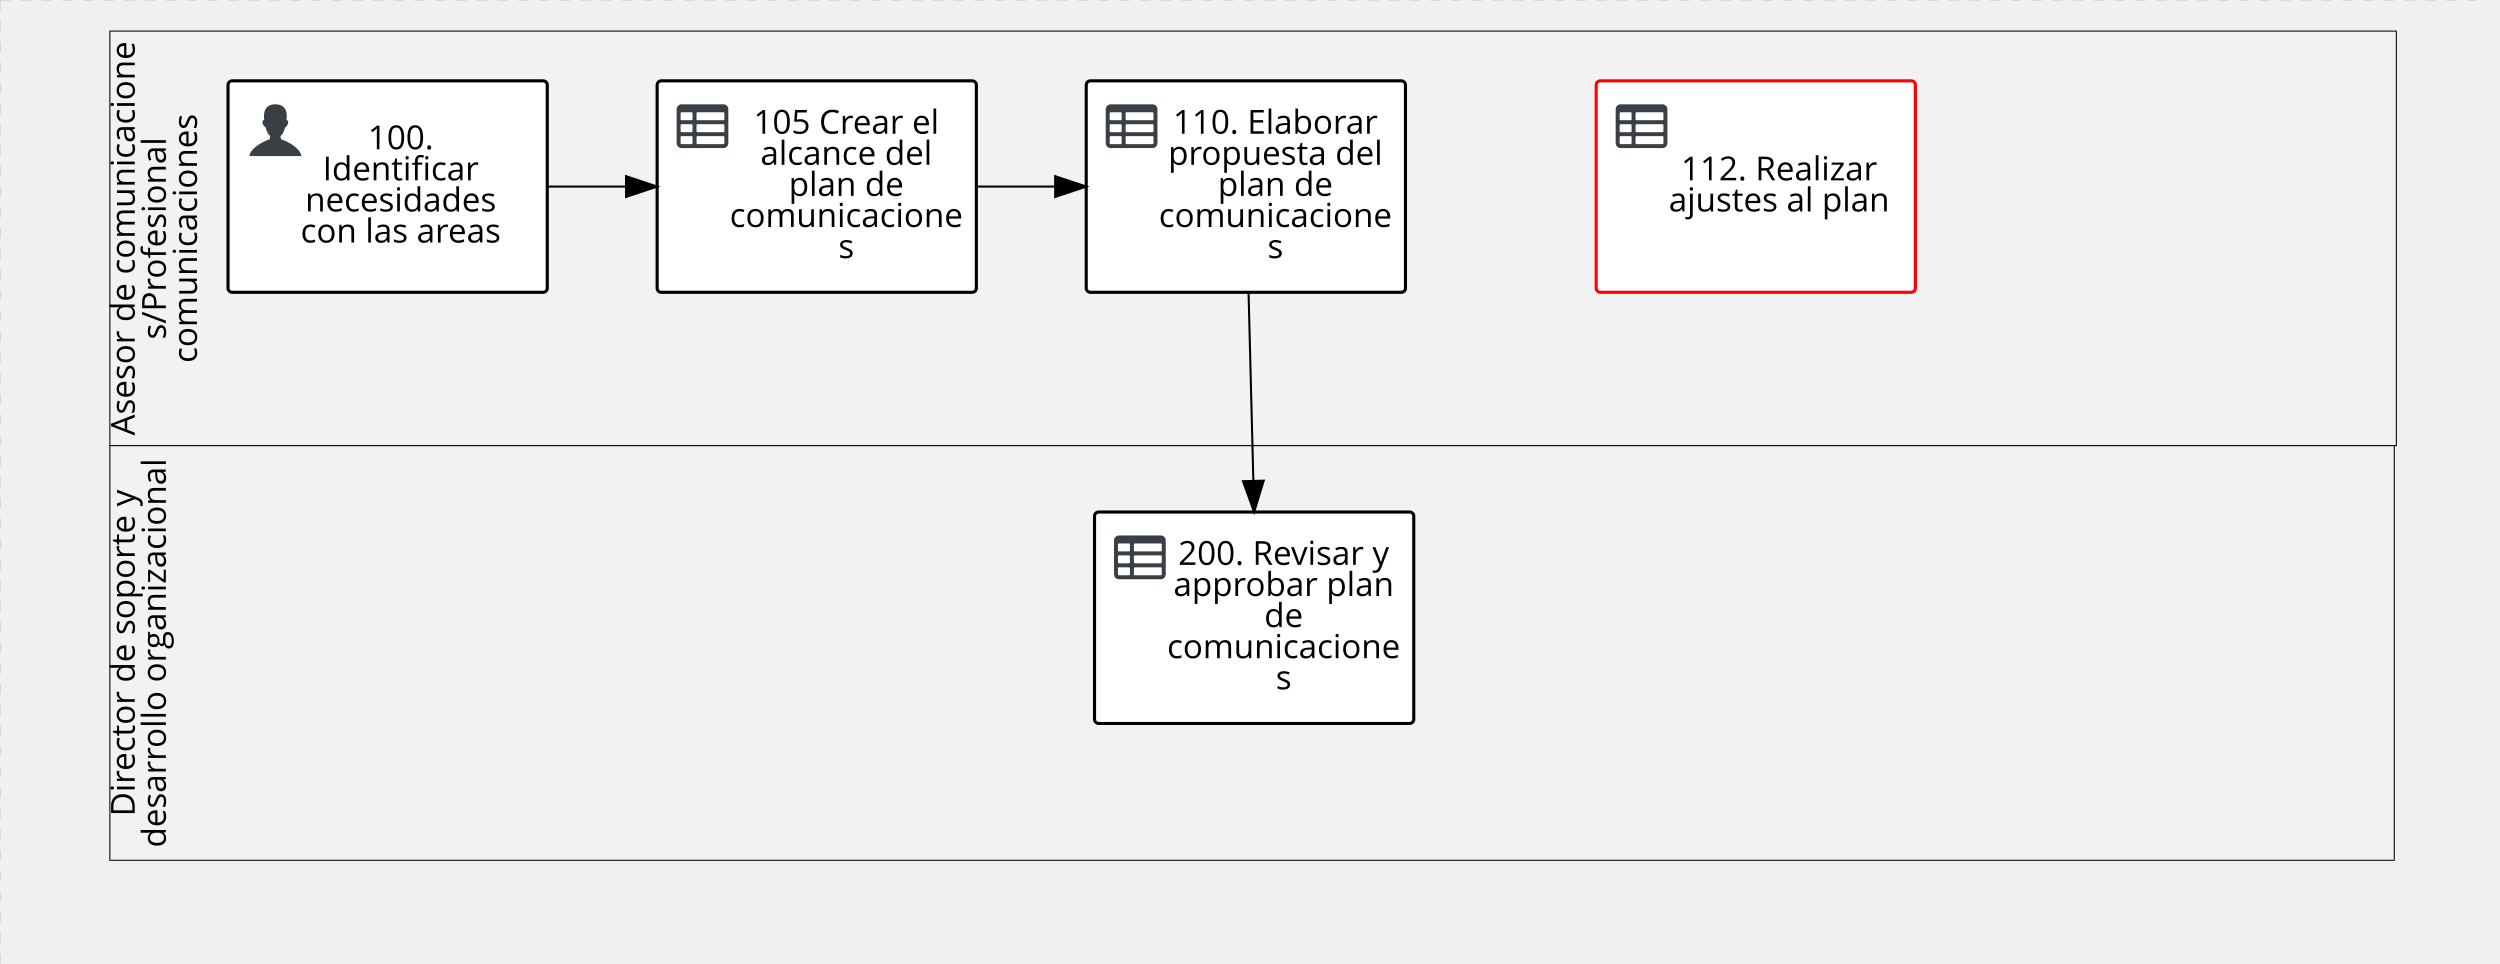
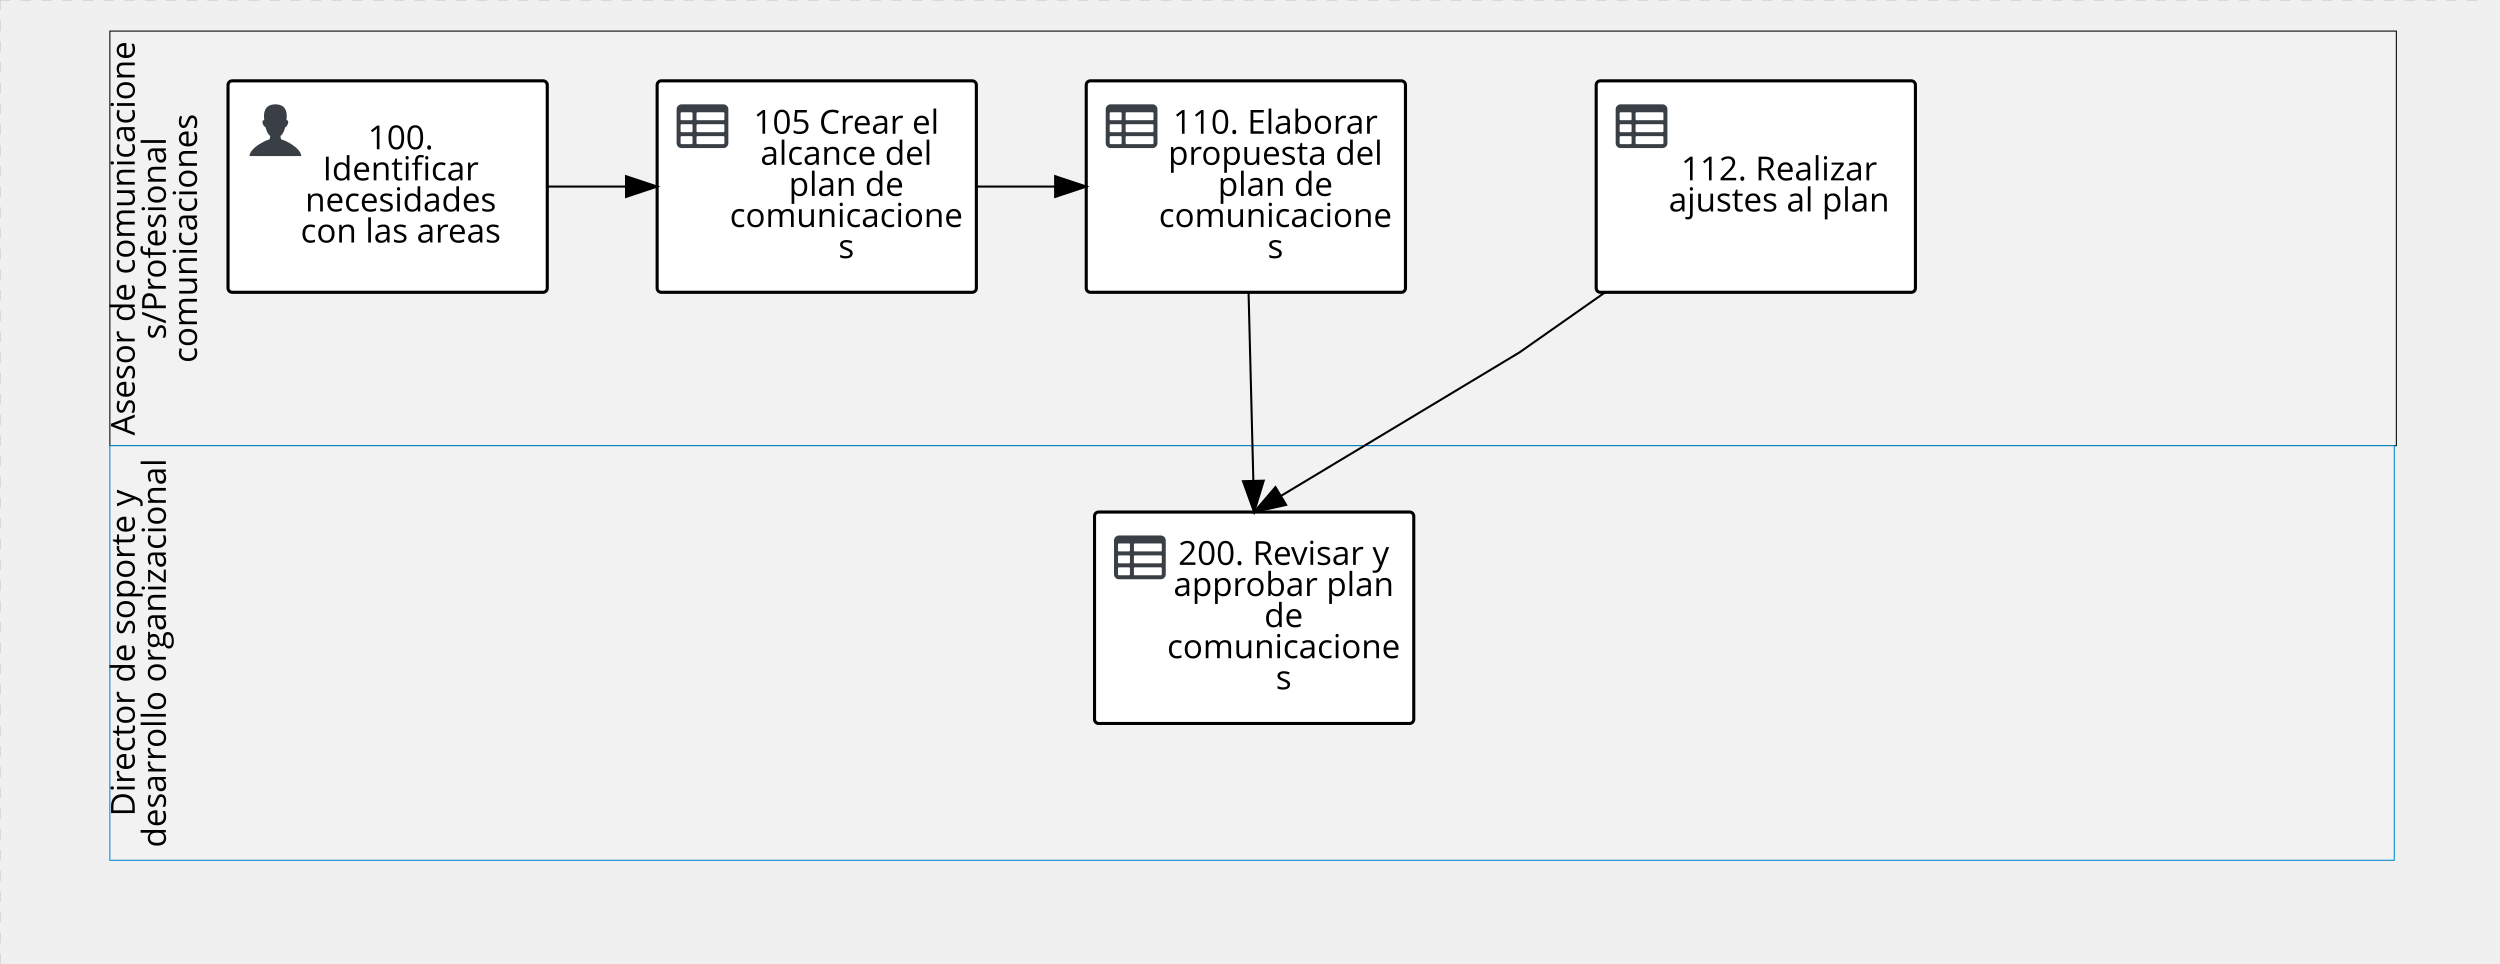
<svg xmlns="http://www.w3.org/2000/svg" version="1.1" width="1206" height="465" viewBox="0 0 1206 465">
  <defs />
  <g transform="matrix(1,0,0,1,0,0)">
    <g>
      <g>
        <g>
          <path fill="none" stroke="#d3d3d3" paint-order="fill stroke markers" d=" M 0 0 L 1200 0" stroke-miterlimit="10" stroke-opacity="0.8" stroke-dasharray="5" />
        </g>
        <g>
          <path fill="none" stroke="#d3d3d3" paint-order="fill stroke markers" d=" M 0 0 L 0 800" stroke-miterlimit="10" stroke-opacity="0.8" stroke-dasharray="5" />
        </g>
      </g>
      <g id="_B57488E7-6CBE-4FAA-9219-56307C9E62A7" bpmn2nodeid="_B57488E7-6CBE-4FAA-9219-56307C9E62A7" transform="matrix(1,0,0,1,53,15)">
        <g>
          <path fill="none" stroke="none" />
        </g>
        <g transform="matrix(1,0,0,1,0,0)">
          <path fill="#f2f2f2" stroke="none" id="_B57488E7-6CBE-4FAA-9219-56307C9E62A7?shapeType=BACKGROUND" paint-order="stroke fill markers" d=" M 0 0 L 1103 0 L 1103 200 L 0 200 L 0 0 Z Z" />
        </g>
        <g transform="matrix(1,0,0,1,0,0)">
          <path fill="none" stroke="rgb(0,0,0)" id="_B57488E7-6CBE-4FAA-9219-56307C9E62A7?shapeType=BORDER&amp;renderType=STROKE" paint-order="fill stroke markers" d=" M 0 0 L 1103 0 L 1103 200 L 0 200 L 0 0 Z Z" stroke-miterlimit="10" stroke-width="0.5" stroke-dasharray="" />
        </g>
        <g transform="matrix(-1.8369701987210297e-16,-1,1,-1.8369701987210297e-16,0,195.0742)">
          <text fill="#000000" stroke="none" font-family="Open Sans" font-size="12pt" font-style="normal" font-weight="normal" text-decoration="normal" x="95.074" y="12" text-anchor="middle" dominant-baseline="alphabetic">Asesor de comunicacione</text>
          <text fill="#000000" stroke="none" font-family="Open Sans" font-size="12pt" font-style="normal" font-weight="normal" text-decoration="normal" x="95.074" y="27" text-anchor="middle" dominant-baseline="alphabetic">          s/Profesional            </text>
          <text fill="#000000" stroke="none" font-family="Open Sans" font-size="12pt" font-style="normal" font-weight="normal" text-decoration="normal" x="95.074" y="42" text-anchor="middle" dominant-baseline="alphabetic">        comunicaciones         </text>
        </g>
        <g id="_AA0C87CB-521B-442E-9885-30118DCB7A72" bpmn2nodeid="_AA0C87CB-521B-442E-9885-30118DCB7A72" transform="matrix(1,0,0,1,57,24)">
          <g>
            <path fill="none" stroke="none" />
          </g>
          <g transform="matrix(1,0,0,1,0,0)">
            <path fill="#ffffff" stroke="none" id="_AA0C87CB-521B-442E-9885-30118DCB7A72?shapeType=BACKGROUND" paint-order="stroke fill markers" d=" M 2 0 L 152 0 L 152 0 A 2 2 0 0 1 154 2 L 154 100 L 154 100 A 2 2 0 0 1 152 102 L 2 102 L 2 102 A 2 2 0 0 1 0 100 L 0 2 L 0 2 A 2 2 0 0 1 2 0 Z" />
          </g>
          <g transform="matrix(1,0,0,1,0,0)">
            <path fill="none" stroke="rgb(0,0,0)" id="_AA0C87CB-521B-442E-9885-30118DCB7A72?shapeType=BORDER&amp;renderType=STROKE" paint-order="fill stroke markers" d=" M 2 0 L 152 0 L 152 0 A 2 2 0 0 1 154 2 L 154 100 L 154 100 A 2 2 0 0 1 152 102 L 2 102 L 2 102 A 2 2 0 0 1 0 100 L 0 2 L 0 2 A 2 2 0 0 1 2 0 Z" stroke-miterlimit="10" stroke-width="1.5" stroke-dasharray="" />
          </g>
          <g>
            <g transform="matrix(0.06,0,0,0.06,9.4,9.4)">
              <g transform="matrix(1,0,0,1,0,0)">
                <path fill="#393f44" stroke="none" id="_AA0C87CB-521B-442E-9885-30118DCB7A72_task__RvU5__iZSm" paint-order="stroke fill markers" d=" M 0 0 M 16 445.21 C 16 440.869 18.784 431.129 22.001 424.217 C 35.768 394.64 77.283 359.28 129 333.084 C 144.516 325.224 157.347 319.964 167.807 317.174 C 171.932 316.074 175.729 314.414 176.525 313.363 C 178.894 310.234 180.914 302.908 181.727 294.5 L 182.5 286.5 L 178.507 283.455 C 166.303 274.146 154.284 251.678 148.04 226.5 C 145.611 216.707 145.056 215.462 142.984 215.158 C 141.703 214.97 138.083 212.243 134.939 209.099 C 123.233 197.393 116.891 177.376 121.44 166.49 C 123.002 162.751 128.155 159.01 131.75 159.004 C 134.448 159 134.471 158.603 132.914 138.788 C 130.927 113.496 134.279 92.265 143.132 74.076 C 152.232 55.38 167.569 42.882 189.049 36.66 C 210.203 30.532 237.797 30.532 258.951 36.66 C 300.042 48.563 318.958 83.806 314.955 141 C 314.32 150.075 313.624 157.788 313.409 158.14 C 313.194 158.493 314.575 159.073 316.479 159.43 C 328.929 161.766 330.986 177.018 321.496 196.621 C 316.903 206.109 309.357 214.508 304.817 215.185 C 303.023 215.453 302.293 217.146 299.943 226.5 C 296.659 239.567 294.474 245.305 287.948 257.995 C 282.491 268.606 273.035 281.109 268.108 284.229 L 264.871 286.278 L 265.518 292.889 C 266.345 301.33 268.639 309.871 270.877 312.837 C 272.067 314.415 275.002 315.79 280.063 317.139 C 291.069 320.075 303.617 325.274 321 334.102 C 369.815 358.891 410.848 393.758 425.032 422.5 C 429.07 430.682 432 440.232 432 445.21 L 432 448 L 224 448 L 16 448 L 16 445.21 Z" />
              </g>
            </g>
          </g>
          <g transform="matrix(1,0,0,1,4.04,13.68)">
            <g transform="matrix(0.04,0,0,0.04,63.36,69.12)">
              <g transform="matrix(1,0,0,1,0,0)">
                <path fill="none" stroke="none" />
              </g>
              <g transform="matrix(1,0,0,1,0,0)">
                <path fill="none" stroke="none" />
              </g>
            </g>
          </g>
          <g transform="matrix(1,0,0,1,35,21)">
            <text fill="#000000" stroke="none" font-family="Open Sans" font-size="12pt" font-style="normal" font-weight="normal" text-decoration="normal" x="48.305" y="12" text-anchor="middle" dominant-baseline="alphabetic">       100.         </text>
            <text fill="#000000" stroke="none" font-family="Open Sans" font-size="12pt" font-style="normal" font-weight="normal" text-decoration="normal" x="48.305" y="27" text-anchor="middle" dominant-baseline="alphabetic">  Identificar   </text>
            <text fill="#000000" stroke="none" font-family="Open Sans" font-size="12pt" font-style="normal" font-weight="normal" text-decoration="normal" x="48.305" y="42" text-anchor="middle" dominant-baseline="alphabetic">necesidades </text>
            <text fill="#000000" stroke="none" font-family="Open Sans" font-size="12pt" font-style="normal" font-weight="normal" text-decoration="normal" x="48.305" y="57" text-anchor="middle" dominant-baseline="alphabetic">con las areas</text>
          </g>
        </g>
        <g id="_9E76448C-DA83-4A20-A2F2-3716A5D620CC" bpmn2nodeid="_9E76448C-DA83-4A20-A2F2-3716A5D620CC" transform="matrix(1,0,0,1,264,24)">
          <g>
            <path fill="none" stroke="none" />
          </g>
          <g transform="matrix(1,0,0,1,0,0)">
            <path fill="#ffffff" stroke="none" id="_9E76448C-DA83-4A20-A2F2-3716A5D620CC?shapeType=BACKGROUND" paint-order="stroke fill markers" d=" M 2 0 L 152 0 L 152 0 A 2 2 0 0 1 154 2 L 154 100 L 154 100 A 2 2 0 0 1 152 102 L 2 102 L 2 102 A 2 2 0 0 1 0 100 L 0 2 L 0 2 A 2 2 0 0 1 2 0 Z" />
          </g>
          <g transform="matrix(1,0,0,1,0,0)">
            <path fill="none" stroke="rgb(0,0,0)" id="_9E76448C-DA83-4A20-A2F2-3716A5D620CC?shapeType=BORDER&amp;renderType=STROKE" paint-order="fill stroke markers" d=" M 2 0 L 152 0 L 152 0 A 2 2 0 0 1 154 2 L 154 100 L 154 100 A 2 2 0 0 1 152 102 L 2 102 L 2 102 A 2 2 0 0 1 0 100 L 0 2 L 0 2 A 2 2 0 0 1 2 0 Z" stroke-miterlimit="10" stroke-width="1.5" stroke-dasharray="" />
          </g>
          <g>
            <g transform="matrix(0.06,0,0,0.06,9.4,9.4)">
              <g transform="matrix(1,0,0,1,0,0)">
                <path fill="#393f44" stroke="none" id="_9E76448C-DA83-4A20-A2F2-3716A5D620CC_task__l39e__3KHJ" paint-order="stroke fill markers" d=" M 0 0 M 128 344 L 128 296 C 128 293.7 127.2 291.8 125.8 290.2 C 124.4 288.6 122.4 288 120 288 L 40 288 C 37.7 288 35.8 288.8 34.2 290.2 C 32.6 291.6 32 293.7 32 296 L 32 344 C 32 346.3 32.8 348.2 34.2 349.8 C 35.6 351.4 37.6 352 40 352 L 120 352 C 122.3 352 124.2 351.2 125.8 349.8 C 127.4 348.4 128 346.3 128 344 Z M 0 0 M 128 248 L 128 200 C 128 197.7 127.2 195.8 125.8 194.2 C 124.4 192.6 122.4 192 120 192 L 40 192 C 37.7 192 35.8 192.8 34.2 194.2 C 32.6 195.6 32 197.7 32 200 L 32 248 C 32 250.3 32.8 252.2 34.2 253.8 C 35.6 255.4 37.6 256 40 256 L 120 256 C 122.3 256 124.2 255.2 125.8 253.8 C 127.4 252.4 128 250.3 128 248 Z M 0 0 M 376 352 C 378.3 352 380.2 351.2 381.8 349.8 C 383.4 348.4 384 346.4 384 344 L 384 296 C 384 293.7 383.2 291.8 381.8 290.2 C 380.4 288.6 378.4 288 376 288 L 168 288 C 165.7 288 163.8 288.8 162.2 290.2 C 160.6 291.6 160 293.6 160 296 L 160 344 C 160 346.3 160.8 348.2 162.2 349.8 C 163.6 351.4 165.6 352 168 352 L 376 352 Z M 0 0 M 128 152 L 128 104 C 128 101.7 127.2 99.8 125.8 98.2 C 124.4 96.6 122.3 96 120 96 L 40 96 C 37.7 96 35.8 96.8 34.2 98.2 C 32.6 99.6 32 101.7 32 104 L 32 152 C 32 154.3 32.8 156.2 34.2 157.8 C 35.6 159.4 37.6 160 40 160 L 120 160 C 122.3 160 124.2 159.2 125.8 157.8 C 127.4 156.4 128 154.3 128 152 Z M 0 0 M 376 256 C 378.3 256 380.2 255.2 381.8 253.8 C 383.4 252.4 384 250.4 384 248 L 384 200 C 384 197.7 383.2 195.8 381.8 194.2 C 380.4 192.6 378.4 192 376 192 L 168 192 C 165.7 192 163.8 192.8 162.2 194.2 C 160.6 195.6 160 197.6 160 200 L 160 248 C 160 250.3 160.8 252.2 162.2 253.8 C 163.6 255.4 165.6 256 168 256 L 376 256 Z M 0 0 M 376 160 C 378.3 160 380.2 159.2 381.8 157.8 C 383.4 156.4 384 154.4 384 152 L 384 104 C 384 101.7 383.2 99.8 381.8 98.2 C 380.4 96.6 378.3 96 376 96 L 168 96 C 165.7 96 163.8 96.8 162.2 98.2 C 160.6 99.6 160 101.6 160 104 L 160 152 C 160 154.3 160.8 156.2 162.2 157.8 C 163.6 159.4 165.6 160 168 160 L 376 160 Z M 0 0 M 416 72 L 416 344 C 416 355 412.1 364.4 404.2 372.2 C 396.3 380 387 384 376 384 L 40 384 C 29 384 19.6 380.1 11.8 372.2 C 4 364.3 0 355 0 344 L 0 72 C 0 61 3.9 51.6 11.8 43.8 C 19.7 36 29 32 40 32 L 376 32 C 387 32 396.4 35.9 404.2 43.8 C 412 51.7 416 61 416 72 Z" />
              </g>
            </g>
          </g>
          <g transform="matrix(1,0,0,1,35,13.5)">
            <text fill="#000000" stroke="none" font-family="Open Sans" font-size="12pt" font-style="normal" font-weight="normal" text-decoration="normal" x="56.246" y="12" text-anchor="middle" dominant-baseline="alphabetic">  105 Crear el    </text>
            <text fill="#000000" stroke="none" font-family="Open Sans" font-size="12pt" font-style="normal" font-weight="normal" text-decoration="normal" x="56.246" y="27" text-anchor="middle" dominant-baseline="alphabetic">   alcance del    </text>
            <text fill="#000000" stroke="none" font-family="Open Sans" font-size="12pt" font-style="normal" font-weight="normal" text-decoration="normal" x="56.246" y="42" text-anchor="middle" dominant-baseline="alphabetic">      plan de        </text>
            <text fill="#000000" stroke="none" font-family="Open Sans" font-size="12pt" font-style="normal" font-weight="normal" text-decoration="normal" x="56.246" y="57" text-anchor="middle" dominant-baseline="alphabetic">comunicacione</text>
            <text fill="#000000" stroke="none" font-family="Open Sans" font-size="12pt" font-style="normal" font-weight="normal" text-decoration="normal" x="56.246" y="72" text-anchor="middle" dominant-baseline="alphabetic">            s             </text>
          </g>
        </g>
        <g id="_88B4F1C8-AD17-4393-82B3-336D5BDE79D2" bpmn2nodeid="_88B4F1C8-AD17-4393-82B3-336D5BDE79D2" transform="matrix(1,0,0,1,471,24)">
          <g>
            <path fill="none" stroke="none" />
          </g>
          <g transform="matrix(1,0,0,1,0,0)">
            <path fill="#ffffff" stroke="none" id="_88B4F1C8-AD17-4393-82B3-336D5BDE79D2?shapeType=BACKGROUND" paint-order="stroke fill markers" d=" M 2 0 L 152 0 L 152 0 A 2 2 0 0 1 154 2 L 154 100 L 154 100 A 2 2 0 0 1 152 102 L 2 102 L 2 102 A 2 2 0 0 1 0 100 L 0 2 L 0 2 A 2 2 0 0 1 2 0 Z" />
          </g>
          <g transform="matrix(1,0,0,1,0,0)">
            <path fill="none" stroke="rgb(0,0,0)" id="_88B4F1C8-AD17-4393-82B3-336D5BDE79D2?shapeType=BORDER&amp;renderType=STROKE" paint-order="fill stroke markers" d=" M 2 0 L 152 0 L 152 0 A 2 2 0 0 1 154 2 L 154 100 L 154 100 A 2 2 0 0 1 152 102 L 2 102 L 2 102 A 2 2 0 0 1 0 100 L 0 2 L 0 2 A 2 2 0 0 1 2 0 Z" stroke-miterlimit="10" stroke-width="1.5" stroke-dasharray="" />
          </g>
          <g>
            <g transform="matrix(0.06,0,0,0.06,9.4,9.4)">
              <g transform="matrix(1,0,0,1,0,0)">
                <path fill="#393f44" stroke="none" id="_88B4F1C8-AD17-4393-82B3-336D5BDE79D2_task__l39e__3KHJ" paint-order="stroke fill markers" d=" M 0 0 M 128 344 L 128 296 C 128 293.7 127.2 291.8 125.8 290.2 C 124.4 288.6 122.4 288 120 288 L 40 288 C 37.7 288 35.8 288.8 34.2 290.2 C 32.6 291.6 32 293.7 32 296 L 32 344 C 32 346.3 32.8 348.2 34.2 349.8 C 35.6 351.4 37.6 352 40 352 L 120 352 C 122.3 352 124.2 351.2 125.8 349.8 C 127.4 348.4 128 346.3 128 344 Z M 0 0 M 128 248 L 128 200 C 128 197.7 127.2 195.8 125.8 194.2 C 124.4 192.6 122.4 192 120 192 L 40 192 C 37.7 192 35.8 192.8 34.2 194.2 C 32.6 195.6 32 197.7 32 200 L 32 248 C 32 250.3 32.8 252.2 34.2 253.8 C 35.6 255.4 37.6 256 40 256 L 120 256 C 122.3 256 124.2 255.2 125.8 253.8 C 127.4 252.4 128 250.3 128 248 Z M 0 0 M 376 352 C 378.3 352 380.2 351.2 381.8 349.8 C 383.4 348.4 384 346.4 384 344 L 384 296 C 384 293.7 383.2 291.8 381.8 290.2 C 380.4 288.6 378.4 288 376 288 L 168 288 C 165.7 288 163.8 288.8 162.2 290.2 C 160.6 291.6 160 293.6 160 296 L 160 344 C 160 346.3 160.8 348.2 162.2 349.8 C 163.6 351.4 165.6 352 168 352 L 376 352 Z M 0 0 M 128 152 L 128 104 C 128 101.7 127.2 99.8 125.8 98.2 C 124.4 96.6 122.3 96 120 96 L 40 96 C 37.7 96 35.8 96.8 34.2 98.2 C 32.6 99.6 32 101.7 32 104 L 32 152 C 32 154.3 32.8 156.2 34.2 157.8 C 35.6 159.4 37.6 160 40 160 L 120 160 C 122.3 160 124.2 159.2 125.8 157.8 C 127.4 156.4 128 154.3 128 152 Z M 0 0 M 376 256 C 378.3 256 380.2 255.2 381.8 253.8 C 383.4 252.4 384 250.4 384 248 L 384 200 C 384 197.7 383.2 195.8 381.8 194.2 C 380.4 192.6 378.4 192 376 192 L 168 192 C 165.7 192 163.8 192.8 162.2 194.2 C 160.6 195.6 160 197.6 160 200 L 160 248 C 160 250.3 160.8 252.2 162.2 253.8 C 163.6 255.4 165.6 256 168 256 L 376 256 Z M 0 0 M 376 160 C 378.3 160 380.2 159.2 381.8 157.8 C 383.4 156.4 384 154.4 384 152 L 384 104 C 384 101.7 383.2 99.8 381.8 98.2 C 380.4 96.6 378.3 96 376 96 L 168 96 C 165.7 96 163.8 96.8 162.2 98.2 C 160.6 99.6 160 101.6 160 104 L 160 152 C 160 154.3 160.8 156.2 162.2 157.8 C 163.6 159.4 165.6 160 168 160 L 376 160 Z M 0 0 M 416 72 L 416 344 C 416 355 412.1 364.4 404.2 372.2 C 396.3 380 387 384 376 384 L 40 384 C 29 384 19.6 380.1 11.8 372.2 C 4 364.3 0 355 0 344 L 0 72 C 0 61 3.9 51.6 11.8 43.8 C 19.7 36 29 32 40 32 L 376 32 C 387 32 396.4 35.9 404.2 43.8 C 412 51.7 416 61 416 72 Z" />
              </g>
            </g>
          </g>
          <g transform="matrix(1,0,0,1,35,13.5)">
            <text fill="#000000" stroke="none" font-family="Open Sans" font-size="12pt" font-style="normal" font-weight="normal" text-decoration="normal" x="56.246" y="12" text-anchor="middle" dominant-baseline="alphabetic"> 110. Elaborar  </text>
            <text fill="#000000" stroke="none" font-family="Open Sans" font-size="12pt" font-style="normal" font-weight="normal" text-decoration="normal" x="56.246" y="27" text-anchor="middle" dominant-baseline="alphabetic">propuesta del  </text>
            <text fill="#000000" stroke="none" font-family="Open Sans" font-size="12pt" font-style="normal" font-weight="normal" text-decoration="normal" x="56.246" y="42" text-anchor="middle" dominant-baseline="alphabetic">      plan de        </text>
            <text fill="#000000" stroke="none" font-family="Open Sans" font-size="12pt" font-style="normal" font-weight="normal" text-decoration="normal" x="56.246" y="57" text-anchor="middle" dominant-baseline="alphabetic">comunicacione</text>
            <text fill="#000000" stroke="none" font-family="Open Sans" font-size="12pt" font-style="normal" font-weight="normal" text-decoration="normal" x="56.246" y="72" text-anchor="middle" dominant-baseline="alphabetic">            s             </text>
          </g>
        </g>
        <g id="_AE911567-8639-4B0E-9600-5A6CE1C5CB12" bpmn2nodeid="_AE911567-8639-4B0E-9600-5A6CE1C5CB12" transform="matrix(1,0,0,1,717,24)">
          <g>
            <path fill="none" stroke="none" />
          </g>
          <g transform="matrix(1,0,0,1,0,0)">
            <path fill="#ffffff" stroke="none" id="_AE911567-8639-4B0E-9600-5A6CE1C5CB12?shapeType=BACKGROUND" paint-order="stroke fill markers" d=" M 2 0 L 152 0 L 152 0 A 2 2 0 0 1 154 2 L 154 100 L 154 100 A 2 2 0 0 1 152 102 L 2 102 L 2 102 A 2 2 0 0 1 0 100 L 0 2 L 0 2 A 2 2 0 0 1 2 0 Z" />
          </g>
          <g transform="matrix(1,0,0,1,0,0)">
-             <path fill="none" stroke="rgb(255,0,0)" id="_AE911567-8639-4B0E-9600-5A6CE1C5CB12?shapeType=BORDER&amp;renderType=STROKE" paint-order="fill stroke markers" d=" M 2 0 L 152 0 L 152 0 A 2 2 0 0 1 154 2 L 154 100 L 154 100 A 2 2 0 0 1 152 102 L 2 102 L 2 102 A 2 2 0 0 1 0 100 L 0 2 L 0 2 A 2 2 0 0 1 2 0 Z" stroke-miterlimit="10" stroke-width="1.5" stroke-dasharray="" />
+             <path fill="none" stroke="rgb(0,0,0)" id="_AE911567-8639-4B0E-9600-5A6CE1C5CB12?shapeType=BORDER&amp;renderType=STROKE" paint-order="fill stroke markers" d=" M 2 0 L 152 0 L 152 0 A 2 2 0 0 1 154 2 L 154 100 L 154 100 A 2 2 0 0 1 152 102 L 2 102 L 2 102 A 2 2 0 0 1 0 100 L 0 2 L 0 2 A 2 2 0 0 1 2 0 Z" stroke-miterlimit="10" stroke-width="1.5" stroke-dasharray="" />
          </g>
          <g>
            <g transform="matrix(0.06,0,0,0.06,9.4,9.4)">
              <g transform="matrix(1,0,0,1,0,0)">
                <path fill="#393f44" stroke="none" id="_AE911567-8639-4B0E-9600-5A6CE1C5CB12_task__l39e__3KHJ" paint-order="stroke fill markers" d=" M 0 0 M 128 344 L 128 296 C 128 293.7 127.2 291.8 125.8 290.2 C 124.4 288.6 122.4 288 120 288 L 40 288 C 37.7 288 35.8 288.8 34.2 290.2 C 32.6 291.6 32 293.7 32 296 L 32 344 C 32 346.3 32.8 348.2 34.2 349.8 C 35.6 351.4 37.6 352 40 352 L 120 352 C 122.3 352 124.2 351.2 125.8 349.8 C 127.4 348.4 128 346.3 128 344 Z M 0 0 M 128 248 L 128 200 C 128 197.7 127.2 195.8 125.8 194.2 C 124.4 192.6 122.4 192 120 192 L 40 192 C 37.7 192 35.8 192.8 34.2 194.2 C 32.6 195.6 32 197.7 32 200 L 32 248 C 32 250.3 32.8 252.2 34.2 253.8 C 35.6 255.4 37.6 256 40 256 L 120 256 C 122.3 256 124.2 255.2 125.8 253.8 C 127.4 252.4 128 250.3 128 248 Z M 0 0 M 376 352 C 378.3 352 380.2 351.2 381.8 349.8 C 383.4 348.4 384 346.4 384 344 L 384 296 C 384 293.7 383.2 291.8 381.8 290.2 C 380.4 288.6 378.4 288 376 288 L 168 288 C 165.7 288 163.8 288.8 162.2 290.2 C 160.6 291.6 160 293.6 160 296 L 160 344 C 160 346.3 160.8 348.2 162.2 349.8 C 163.6 351.4 165.6 352 168 352 L 376 352 Z M 0 0 M 128 152 L 128 104 C 128 101.7 127.2 99.8 125.8 98.2 C 124.4 96.6 122.3 96 120 96 L 40 96 C 37.7 96 35.8 96.8 34.2 98.2 C 32.6 99.6 32 101.7 32 104 L 32 152 C 32 154.3 32.8 156.2 34.2 157.8 C 35.6 159.4 37.6 160 40 160 L 120 160 C 122.3 160 124.2 159.2 125.8 157.8 C 127.4 156.4 128 154.3 128 152 Z M 0 0 M 376 256 C 378.3 256 380.2 255.2 381.8 253.8 C 383.4 252.4 384 250.4 384 248 L 384 200 C 384 197.7 383.2 195.8 381.8 194.2 C 380.4 192.6 378.4 192 376 192 L 168 192 C 165.7 192 163.8 192.8 162.2 194.2 C 160.6 195.6 160 197.6 160 200 L 160 248 C 160 250.3 160.8 252.2 162.2 253.8 C 163.6 255.4 165.6 256 168 256 L 376 256 Z M 0 0 M 376 160 C 378.3 160 380.2 159.2 381.8 157.8 C 383.4 156.4 384 154.4 384 152 L 384 104 C 384 101.7 383.2 99.8 381.8 98.2 C 380.4 96.6 378.3 96 376 96 L 168 96 C 165.7 96 163.8 96.8 162.2 98.2 C 160.6 99.6 160 101.6 160 104 L 160 152 C 160 154.3 160.8 156.2 162.2 157.8 C 163.6 159.4 165.6 160 168 160 L 376 160 Z M 0 0 M 416 72 L 416 344 C 416 355 412.1 364.4 404.2 372.2 C 396.3 380 387 384 376 384 L 40 384 C 29 384 19.6 380.1 11.8 372.2 C 4 364.3 0 355 0 344 L 0 72 C 0 61 3.9 51.6 11.8 43.8 C 19.7 36 29 32 40 32 L 376 32 C 387 32 396.4 35.9 404.2 43.8 C 412 51.7 416 61 416 72 Z" />
              </g>
            </g>
          </g>
          <g transform="matrix(1,0,0,1,35,36)">
            <text fill="#000000" stroke="none" font-family="Open Sans" font-size="12pt" font-style="normal" font-weight="normal" text-decoration="normal" x="53.242" y="12" text-anchor="middle" dominant-baseline="alphabetic"> 112. Realizar  </text>
            <text fill="#000000" stroke="none" font-family="Open Sans" font-size="12pt" font-style="normal" font-weight="normal" text-decoration="normal" x="53.242" y="27" text-anchor="middle" dominant-baseline="alphabetic">ajustes al plan</text>
          </g>
        </g>
      </g>
      <g id="_BFB9A08E-5C65-401A-9EE9-E85DB8EE0910" bpmn2nodeid="_BFB9A08E-5C65-401A-9EE9-E85DB8EE0910" transform="matrix(1,0,0,1,0,0)">
        <g>
          <path fill="none" stroke="#000000" paint-order="fill stroke markers" d=" M 264 90 L 302 90" stroke-miterlimit="10" stroke-dasharray="" />
        </g>
        <g transform="matrix(1,0,0,1,264,90)" />
        <g transform="matrix(6.123233995736766e-17,1,-1,6.123233995736766e-17,317,85)">
          <path fill="#000000" stroke="#000000" paint-order="fill stroke markers" d=" M 10 15 L 0 15 L 5 0 Z" stroke-miterlimit="10" stroke-dasharray="" />
        </g>
        <g transform="matrix(1,0,0,1,264,80)" />
      </g>
      <g id="_06E6D089-E6CB-4995-8D7F-7D272E4B48BE" bpmn2nodeid="_06E6D089-E6CB-4995-8D7F-7D272E4B48BE" transform="matrix(1,0,0,1,0,0)">
        <g>
          <path fill="none" stroke="#000000" paint-order="fill stroke markers" d=" M 471 90 L 509 90" stroke-miterlimit="10" stroke-dasharray="" />
        </g>
        <g transform="matrix(1,0,0,1,471,90)" />
        <g transform="matrix(6.123233995736766e-17,1,-1,6.123233995736766e-17,524,85)">
          <path fill="#000000" stroke="#000000" paint-order="fill stroke markers" d=" M 10 15 L 0 15 L 5 0 Z" stroke-miterlimit="10" stroke-dasharray="" />
        </g>
        <g transform="matrix(1,0,0,1,471,80)" />
      </g>
      <g id="_057572DE-79F4-4D74-9EE0-8F8645384F76" bpmn2nodeid="_057572DE-79F4-4D74-9EE0-8F8645384F76" transform="matrix(1,0,0,1,53,215)">
        <g>
          <path fill="none" stroke="none" />
        </g>
        <g transform="matrix(1,0,0,1,0,0)">
          <path fill="#f2f2f2" stroke="none" id="_057572DE-79F4-4D74-9EE0-8F8645384F76?shapeType=BACKGROUND" paint-order="stroke fill markers" d=" M 0 0 L 1102 0 L 1102 200 L 0 200 L 0 0 Z Z" />
        </g>
        <g transform="matrix(1,0,0,1,0,0)">
-           <path fill="none" stroke="rgb(0,0,0)" id="_057572DE-79F4-4D74-9EE0-8F8645384F76?shapeType=BORDER&amp;renderType=STROKE" paint-order="fill stroke markers" d=" M 0 0 L 1102 0 L 1102 200 L 0 200 L 0 0 Z Z" stroke-miterlimit="10" stroke-width="0.5" stroke-dasharray="" />
+           <path fill="none" stroke="rgb(0,136,206)" id="_057572DE-79F4-4D74-9EE0-8F8645384F76?shapeType=BORDER&amp;renderType=STROKE" paint-order="fill stroke markers" d=" M 0 0 L 1102 0 L 1102 200 L 0 200 L 0 0 Z Z" stroke-miterlimit="10" stroke-width="0.5" stroke-dasharray="" />
        </g>
        <g transform="matrix(-1.8369701987210297e-16,-1,1,-1.8369701987210297e-16,0,193.8398)">
          <text fill="#000000" stroke="none" font-family="Open Sans" font-size="12pt" font-style="normal" font-weight="normal" text-decoration="normal" x="93.84" y="12" text-anchor="middle" dominant-baseline="alphabetic">   Director de soporte y    </text>
          <text fill="#000000" stroke="none" font-family="Open Sans" font-size="12pt" font-style="normal" font-weight="normal" text-decoration="normal" x="93.84" y="27" text-anchor="middle" dominant-baseline="alphabetic">desarrollo organizacional</text>
        </g>
        <g id="_FB129611-EE3E-4912-B27E-E2E415E6D5E3" bpmn2nodeid="_FB129611-EE3E-4912-B27E-E2E415E6D5E3" transform="matrix(1,0,0,1,475,32)">
          <g>
            <path fill="none" stroke="none" />
          </g>
          <g transform="matrix(1,0,0,1,0,0)">
            <path fill="#ffffff" stroke="none" id="_FB129611-EE3E-4912-B27E-E2E415E6D5E3?shapeType=BACKGROUND" paint-order="stroke fill markers" d=" M 2 0 L 152 0 L 152 0 A 2 2 0 0 1 154 2 L 154 100 L 154 100 A 2 2 0 0 1 152 102 L 2 102 L 2 102 A 2 2 0 0 1 0 100 L 0 2 L 0 2 A 2 2 0 0 1 2 0 Z" />
          </g>
          <g transform="matrix(1,0,0,1,0,0)">
            <path fill="none" stroke="rgb(0,0,0)" id="_FB129611-EE3E-4912-B27E-E2E415E6D5E3?shapeType=BORDER&amp;renderType=STROKE" paint-order="fill stroke markers" d=" M 2 0 L 152 0 L 152 0 A 2 2 0 0 1 154 2 L 154 100 L 154 100 A 2 2 0 0 1 152 102 L 2 102 L 2 102 A 2 2 0 0 1 0 100 L 0 2 L 0 2 A 2 2 0 0 1 2 0 Z" stroke-miterlimit="10" stroke-width="1.5" stroke-dasharray="" />
          </g>
          <g>
            <g transform="matrix(0.06,0,0,0.06,9.4,9.4)">
              <g transform="matrix(1,0,0,1,0,0)">
                <path fill="#393f44" stroke="none" id="_FB129611-EE3E-4912-B27E-E2E415E6D5E3_task__l39e__3KHJ" paint-order="stroke fill markers" d=" M 0 0 M 128 344 L 128 296 C 128 293.7 127.2 291.8 125.8 290.2 C 124.4 288.6 122.4 288 120 288 L 40 288 C 37.7 288 35.8 288.8 34.2 290.2 C 32.6 291.6 32 293.7 32 296 L 32 344 C 32 346.3 32.8 348.2 34.2 349.8 C 35.6 351.4 37.6 352 40 352 L 120 352 C 122.3 352 124.2 351.2 125.8 349.8 C 127.4 348.4 128 346.3 128 344 Z M 0 0 M 128 248 L 128 200 C 128 197.7 127.2 195.8 125.8 194.2 C 124.4 192.6 122.4 192 120 192 L 40 192 C 37.7 192 35.8 192.8 34.2 194.2 C 32.6 195.6 32 197.7 32 200 L 32 248 C 32 250.3 32.8 252.2 34.2 253.8 C 35.6 255.4 37.6 256 40 256 L 120 256 C 122.3 256 124.2 255.2 125.8 253.8 C 127.4 252.4 128 250.3 128 248 Z M 0 0 M 376 352 C 378.3 352 380.2 351.2 381.8 349.8 C 383.4 348.4 384 346.4 384 344 L 384 296 C 384 293.7 383.2 291.8 381.8 290.2 C 380.4 288.6 378.4 288 376 288 L 168 288 C 165.7 288 163.8 288.8 162.2 290.2 C 160.6 291.6 160 293.6 160 296 L 160 344 C 160 346.3 160.8 348.2 162.2 349.8 C 163.6 351.4 165.6 352 168 352 L 376 352 Z M 0 0 M 128 152 L 128 104 C 128 101.7 127.2 99.8 125.8 98.2 C 124.4 96.6 122.3 96 120 96 L 40 96 C 37.7 96 35.8 96.8 34.2 98.2 C 32.6 99.6 32 101.7 32 104 L 32 152 C 32 154.3 32.8 156.2 34.2 157.8 C 35.6 159.4 37.6 160 40 160 L 120 160 C 122.3 160 124.2 159.2 125.8 157.8 C 127.4 156.4 128 154.3 128 152 Z M 0 0 M 376 256 C 378.3 256 380.2 255.2 381.8 253.8 C 383.4 252.4 384 250.4 384 248 L 384 200 C 384 197.7 383.2 195.8 381.8 194.2 C 380.4 192.6 378.4 192 376 192 L 168 192 C 165.7 192 163.8 192.8 162.2 194.2 C 160.6 195.6 160 197.6 160 200 L 160 248 C 160 250.3 160.8 252.2 162.2 253.8 C 163.6 255.4 165.6 256 168 256 L 376 256 Z M 0 0 M 376 160 C 378.3 160 380.2 159.2 381.8 157.8 C 383.4 156.4 384 154.4 384 152 L 384 104 C 384 101.7 383.2 99.8 381.8 98.2 C 380.4 96.6 378.3 96 376 96 L 168 96 C 165.7 96 163.8 96.8 162.2 98.2 C 160.6 99.6 160 101.6 160 104 L 160 152 C 160 154.3 160.8 156.2 162.2 157.8 C 163.6 159.4 165.6 160 168 160 L 376 160 Z M 0 0 M 416 72 L 416 344 C 416 355 412.1 364.4 404.2 372.2 C 396.3 380 387 384 376 384 L 40 384 C 29 384 19.6 380.1 11.8 372.2 C 4 364.3 0 355 0 344 L 0 72 C 0 61 3.9 51.6 11.8 43.8 C 19.7 36 29 32 40 32 L 376 32 C 387 32 396.4 35.9 404.2 43.8 C 412 51.7 416 61 416 72 Z" />
              </g>
            </g>
          </g>
          <g transform="matrix(1,0,0,1,35,13.5)">
            <text fill="#000000" stroke="none" font-family="Open Sans" font-size="12pt" font-style="normal" font-weight="normal" text-decoration="normal" x="56.246" y="12" text-anchor="middle" dominant-baseline="alphabetic"> 200. Revisar y  </text>
            <text fill="#000000" stroke="none" font-family="Open Sans" font-size="12pt" font-style="normal" font-weight="normal" text-decoration="normal" x="56.246" y="27" text-anchor="middle" dominant-baseline="alphabetic">approbar plan </text>
            <text fill="#000000" stroke="none" font-family="Open Sans" font-size="12pt" font-style="normal" font-weight="normal" text-decoration="normal" x="56.246" y="42" text-anchor="middle" dominant-baseline="alphabetic">           de            </text>
            <text fill="#000000" stroke="none" font-family="Open Sans" font-size="12pt" font-style="normal" font-weight="normal" text-decoration="normal" x="56.246" y="57" text-anchor="middle" dominant-baseline="alphabetic">comunicacione</text>
            <text fill="#000000" stroke="none" font-family="Open Sans" font-size="12pt" font-style="normal" font-weight="normal" text-decoration="normal" x="56.246" y="72" text-anchor="middle" dominant-baseline="alphabetic">            s             </text>
          </g>
        </g>
      </g>
      <g id="_5E9B828F-86C0-481D-99FC-65B360BACBCB" bpmn2nodeid="_5E9B828F-86C0-481D-99FC-65B360BACBCB">
        <g>
          <path fill="none" stroke="rgb(0,0,0)" paint-order="fill stroke markers" d=" M 602.299 141 L 604.618 232.005" stroke-miterlimit="10" stroke-dasharray="" />
        </g>
        <g transform="matrix(1,0,0,1,602.2994,141)" />
        <g transform="matrix(-0.9996756,0.02546944,-0.02546944,-0.9996756,609.9984,246.8727)">
          <path fill="rgb(0,0,0)" stroke="rgb(0,0,0)" paint-order="fill stroke markers" d=" M 10 15 L 0 15 L 5 0 Z" stroke-miterlimit="10" stroke-dasharray="" />
        </g>
        <g transform="matrix(1,0,0,1,612.2961,193.7453)" />
      </g>
      <g transform="matrix(1,0,0,1,53,215)" />
      <g transform="matrix(1,0,0,1,528,247)" />
      <g transform="matrix(1,0,0,1,53,15)" />
      <g transform="matrix(1,0,0,1,110,39)" />
      <g transform="matrix(1,0,0,1,317,39)" />
      <g transform="matrix(1,0,0,1,524,39)" />
      <g transform="matrix(1,0,0,1,770,39)" />
+       <g id="_292CAC66-009A-42A8-925E-84B57CA048A6" bpmn2nodeid="_292CAC66-009A-42A8-925E-84B57CA048A6">
+         <g>
+           <path fill="none" stroke="rgb(0,0,0)" paint-order="fill stroke markers" d=" M 774.325 141 L 733 170 L 617.854 239.268" stroke-miterlimit="10" stroke-dasharray="" />
+         </g>
+         <g transform="matrix(1,0,0,1,774.325,141)" />
+         <g transform="matrix(-0.5154799,-0.8569017,0.8569017,-0.5154799,607.5774,251.2845)">
+           <path fill="rgb(0,0,0)" stroke="rgb(0,0,0)" paint-order="fill stroke markers" d=" M 10 15 L 0 15 L 5 0 Z" stroke-miterlimit="10" stroke-dasharray="" />
+         </g>
+         <g transform="matrix(1,0,0,1,738.7443,147.3144)" />
+       </g>
    </g>
  </g>
</svg>
